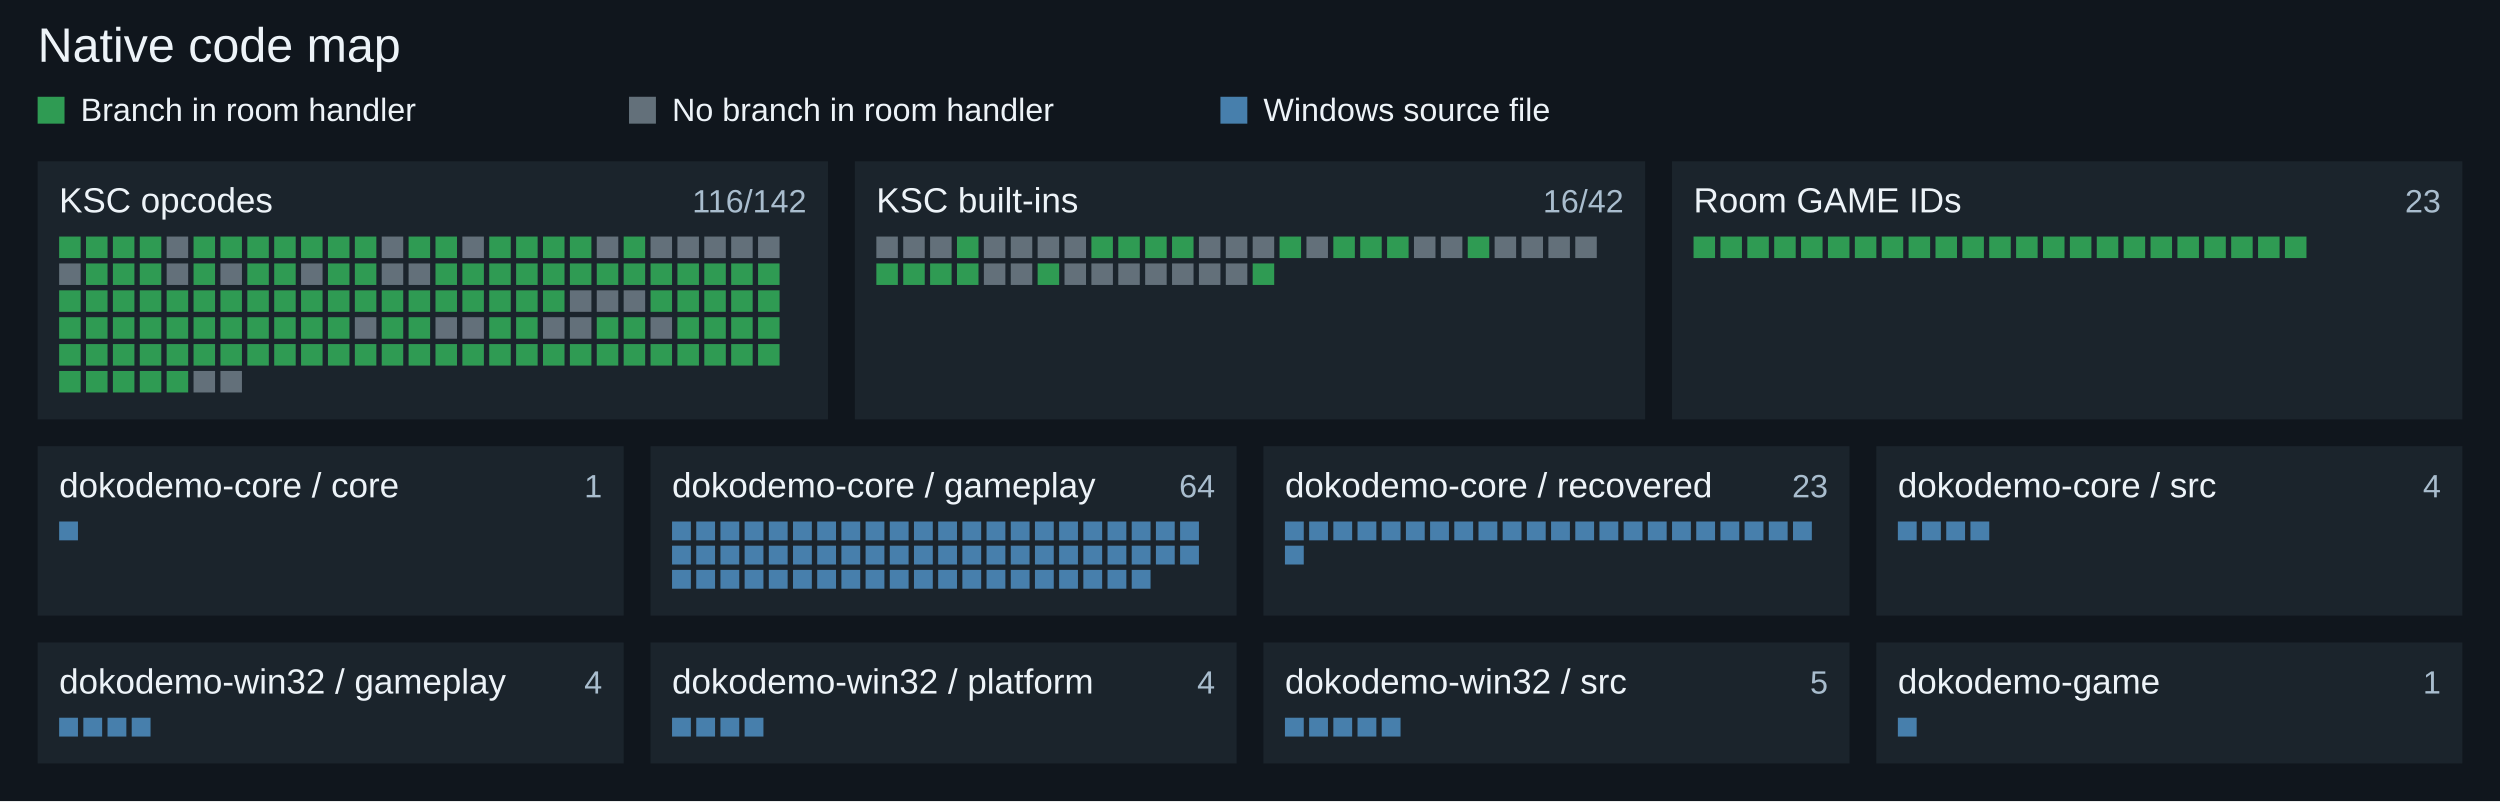
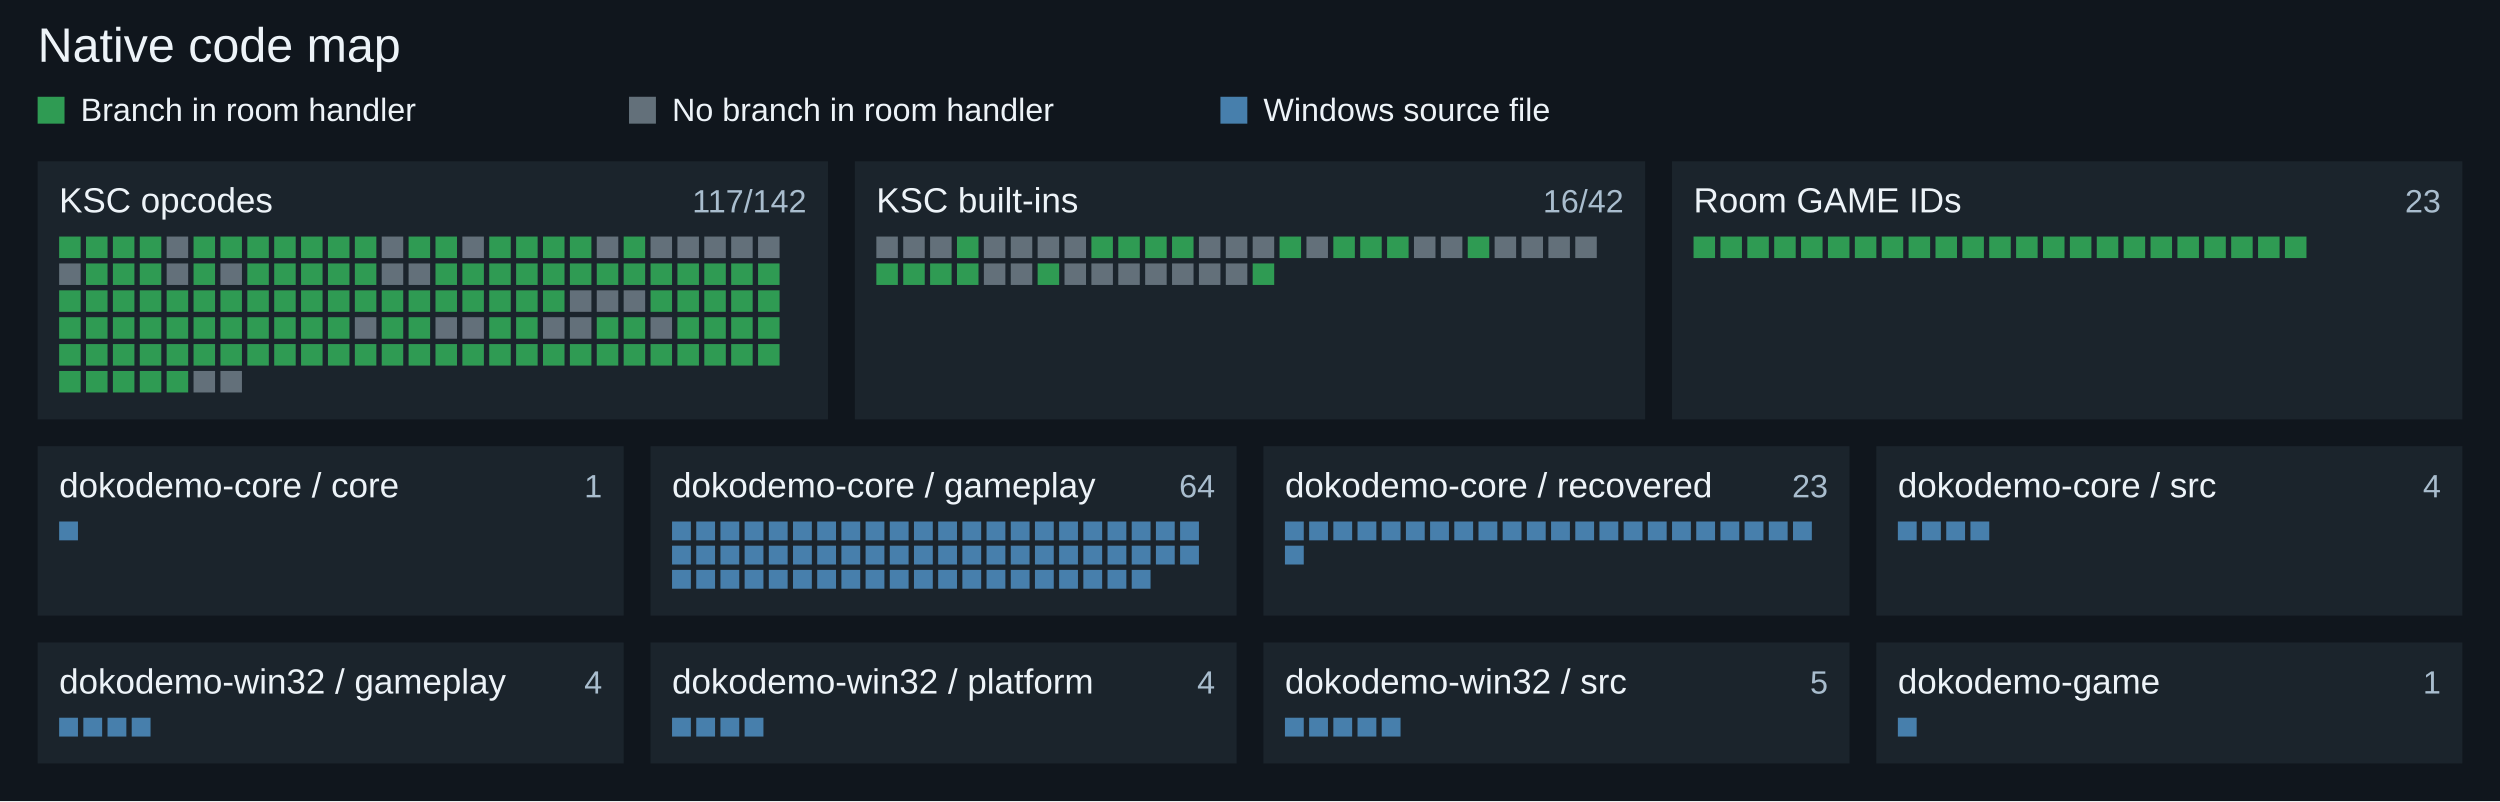
<svg xmlns="http://www.w3.org/2000/svg" width="930" height="298" viewBox="0 0 930 298" role="img" aria-label="Native code map. Each square represents a dispatch ID or Windows source file.">
  <rect x="0" y="0" width="930" height="298" fill="#10161d" />
  <g font-family="Segoe UI, Arial, sans-serif">
    <text x="14" y="23" font-size="18" fill="#edf3f8">Native code map</text>
    <rect x="14" y="36" width="10" height="10" fill="#2f9b53" />
    <text x="30" y="45" font-size="12" fill="#edf3f8">Branch in room handler</text>
    <rect x="234" y="36" width="10" height="10" fill="#63707a" />
    <text x="250" y="45" font-size="12" fill="#edf3f8">No branch in room handler</text>
    <rect x="454" y="36" width="10" height="10" fill="#477fac" />
    <text x="470" y="45" font-size="12" fill="#edf3f8">Windows source file</text>
    <rect x="14" y="60" width="294" height="96" fill="#1b242c" />
    <text x="22" y="79" font-size="13" fill="#edf3f8">KSC opcodes</text>
-     <text x="300" y="79" font-size="12" fill="#a9bdce" text-anchor="end">116/142</text>
+     <text x="300" y="79" font-size="12" fill="#a9bdce" text-anchor="end">117/142</text>
    <rect x="22" y="88" width="8" height="8" fill="#2f9b53" />
    <rect x="32" y="88" width="8" height="8" fill="#2f9b53" />
    <rect x="42" y="88" width="8" height="8" fill="#2f9b53" />
    <rect x="52" y="88" width="8" height="8" fill="#2f9b53" />
    <rect x="62" y="88" width="8" height="8" fill="#63707a" />
    <rect x="72" y="88" width="8" height="8" fill="#2f9b53" />
    <rect x="82" y="88" width="8" height="8" fill="#2f9b53" />
    <rect x="92" y="88" width="8" height="8" fill="#2f9b53" />
    <rect x="102" y="88" width="8" height="8" fill="#2f9b53" />
    <rect x="112" y="88" width="8" height="8" fill="#2f9b53" />
    <rect x="122" y="88" width="8" height="8" fill="#2f9b53" />
    <rect x="132" y="88" width="8" height="8" fill="#2f9b53" />
    <rect x="142" y="88" width="8" height="8" fill="#63707a" />
    <rect x="152" y="88" width="8" height="8" fill="#2f9b53" />
    <rect x="162" y="88" width="8" height="8" fill="#2f9b53" />
    <rect x="172" y="88" width="8" height="8" fill="#63707a" />
    <rect x="182" y="88" width="8" height="8" fill="#2f9b53" />
    <rect x="192" y="88" width="8" height="8" fill="#2f9b53" />
    <rect x="202" y="88" width="8" height="8" fill="#2f9b53" />
    <rect x="212" y="88" width="8" height="8" fill="#2f9b53" />
    <rect x="222" y="88" width="8" height="8" fill="#63707a" />
    <rect x="232" y="88" width="8" height="8" fill="#2f9b53" />
    <rect x="242" y="88" width="8" height="8" fill="#63707a" />
    <rect x="252" y="88" width="8" height="8" fill="#63707a" />
    <rect x="262" y="88" width="8" height="8" fill="#63707a" />
    <rect x="272" y="88" width="8" height="8" fill="#63707a" />
    <rect x="282" y="88" width="8" height="8" fill="#63707a" />
    <rect x="22" y="98" width="8" height="8" fill="#63707a" />
    <rect x="32" y="98" width="8" height="8" fill="#2f9b53" />
    <rect x="42" y="98" width="8" height="8" fill="#2f9b53" />
    <rect x="52" y="98" width="8" height="8" fill="#2f9b53" />
    <rect x="62" y="98" width="8" height="8" fill="#63707a" />
    <rect x="72" y="98" width="8" height="8" fill="#2f9b53" />
    <rect x="82" y="98" width="8" height="8" fill="#63707a" />
    <rect x="92" y="98" width="8" height="8" fill="#2f9b53" />
    <rect x="102" y="98" width="8" height="8" fill="#2f9b53" />
-     <rect x="112" y="98" width="8" height="8" fill="#63707a" />
+     <rect x="112" y="98" width="8" height="8" fill="#2f9b53" />
    <rect x="122" y="98" width="8" height="8" fill="#2f9b53" />
    <rect x="132" y="98" width="8" height="8" fill="#2f9b53" />
    <rect x="142" y="98" width="8" height="8" fill="#63707a" />
    <rect x="152" y="98" width="8" height="8" fill="#63707a" />
    <rect x="162" y="98" width="8" height="8" fill="#2f9b53" />
    <rect x="172" y="98" width="8" height="8" fill="#2f9b53" />
    <rect x="182" y="98" width="8" height="8" fill="#2f9b53" />
    <rect x="192" y="98" width="8" height="8" fill="#2f9b53" />
    <rect x="202" y="98" width="8" height="8" fill="#2f9b53" />
    <rect x="212" y="98" width="8" height="8" fill="#2f9b53" />
    <rect x="222" y="98" width="8" height="8" fill="#2f9b53" />
    <rect x="232" y="98" width="8" height="8" fill="#2f9b53" />
    <rect x="242" y="98" width="8" height="8" fill="#2f9b53" />
    <rect x="252" y="98" width="8" height="8" fill="#2f9b53" />
    <rect x="262" y="98" width="8" height="8" fill="#2f9b53" />
    <rect x="272" y="98" width="8" height="8" fill="#2f9b53" />
    <rect x="282" y="98" width="8" height="8" fill="#2f9b53" />
    <rect x="22" y="108" width="8" height="8" fill="#2f9b53" />
    <rect x="32" y="108" width="8" height="8" fill="#2f9b53" />
    <rect x="42" y="108" width="8" height="8" fill="#2f9b53" />
    <rect x="52" y="108" width="8" height="8" fill="#2f9b53" />
    <rect x="62" y="108" width="8" height="8" fill="#2f9b53" />
    <rect x="72" y="108" width="8" height="8" fill="#2f9b53" />
    <rect x="82" y="108" width="8" height="8" fill="#2f9b53" />
    <rect x="92" y="108" width="8" height="8" fill="#2f9b53" />
    <rect x="102" y="108" width="8" height="8" fill="#2f9b53" />
    <rect x="112" y="108" width="8" height="8" fill="#2f9b53" />
    <rect x="122" y="108" width="8" height="8" fill="#2f9b53" />
    <rect x="132" y="108" width="8" height="8" fill="#2f9b53" />
    <rect x="142" y="108" width="8" height="8" fill="#2f9b53" />
    <rect x="152" y="108" width="8" height="8" fill="#2f9b53" />
    <rect x="162" y="108" width="8" height="8" fill="#2f9b53" />
    <rect x="172" y="108" width="8" height="8" fill="#2f9b53" />
    <rect x="182" y="108" width="8" height="8" fill="#2f9b53" />
    <rect x="192" y="108" width="8" height="8" fill="#2f9b53" />
    <rect x="202" y="108" width="8" height="8" fill="#2f9b53" />
    <rect x="212" y="108" width="8" height="8" fill="#63707a" />
    <rect x="222" y="108" width="8" height="8" fill="#63707a" />
    <rect x="232" y="108" width="8" height="8" fill="#63707a" />
    <rect x="242" y="108" width="8" height="8" fill="#2f9b53" />
    <rect x="252" y="108" width="8" height="8" fill="#2f9b53" />
    <rect x="262" y="108" width="8" height="8" fill="#2f9b53" />
    <rect x="272" y="108" width="8" height="8" fill="#2f9b53" />
    <rect x="282" y="108" width="8" height="8" fill="#2f9b53" />
    <rect x="22" y="118" width="8" height="8" fill="#2f9b53" />
    <rect x="32" y="118" width="8" height="8" fill="#2f9b53" />
    <rect x="42" y="118" width="8" height="8" fill="#2f9b53" />
    <rect x="52" y="118" width="8" height="8" fill="#2f9b53" />
    <rect x="62" y="118" width="8" height="8" fill="#2f9b53" />
    <rect x="72" y="118" width="8" height="8" fill="#2f9b53" />
    <rect x="82" y="118" width="8" height="8" fill="#2f9b53" />
    <rect x="92" y="118" width="8" height="8" fill="#2f9b53" />
    <rect x="102" y="118" width="8" height="8" fill="#2f9b53" />
    <rect x="112" y="118" width="8" height="8" fill="#2f9b53" />
    <rect x="122" y="118" width="8" height="8" fill="#2f9b53" />
    <rect x="132" y="118" width="8" height="8" fill="#63707a" />
    <rect x="142" y="118" width="8" height="8" fill="#2f9b53" />
    <rect x="152" y="118" width="8" height="8" fill="#2f9b53" />
    <rect x="162" y="118" width="8" height="8" fill="#63707a" />
    <rect x="172" y="118" width="8" height="8" fill="#63707a" />
    <rect x="182" y="118" width="8" height="8" fill="#2f9b53" />
    <rect x="192" y="118" width="8" height="8" fill="#2f9b53" />
    <rect x="202" y="118" width="8" height="8" fill="#63707a" />
    <rect x="212" y="118" width="8" height="8" fill="#63707a" />
    <rect x="222" y="118" width="8" height="8" fill="#2f9b53" />
    <rect x="232" y="118" width="8" height="8" fill="#2f9b53" />
    <rect x="242" y="118" width="8" height="8" fill="#63707a" />
    <rect x="252" y="118" width="8" height="8" fill="#2f9b53" />
    <rect x="262" y="118" width="8" height="8" fill="#2f9b53" />
    <rect x="272" y="118" width="8" height="8" fill="#2f9b53" />
    <rect x="282" y="118" width="8" height="8" fill="#2f9b53" />
    <rect x="22" y="128" width="8" height="8" fill="#2f9b53" />
    <rect x="32" y="128" width="8" height="8" fill="#2f9b53" />
    <rect x="42" y="128" width="8" height="8" fill="#2f9b53" />
    <rect x="52" y="128" width="8" height="8" fill="#2f9b53" />
    <rect x="62" y="128" width="8" height="8" fill="#2f9b53" />
    <rect x="72" y="128" width="8" height="8" fill="#2f9b53" />
    <rect x="82" y="128" width="8" height="8" fill="#2f9b53" />
    <rect x="92" y="128" width="8" height="8" fill="#2f9b53" />
    <rect x="102" y="128" width="8" height="8" fill="#2f9b53" />
    <rect x="112" y="128" width="8" height="8" fill="#2f9b53" />
    <rect x="122" y="128" width="8" height="8" fill="#2f9b53" />
    <rect x="132" y="128" width="8" height="8" fill="#2f9b53" />
    <rect x="142" y="128" width="8" height="8" fill="#2f9b53" />
    <rect x="152" y="128" width="8" height="8" fill="#2f9b53" />
    <rect x="162" y="128" width="8" height="8" fill="#2f9b53" />
    <rect x="172" y="128" width="8" height="8" fill="#2f9b53" />
    <rect x="182" y="128" width="8" height="8" fill="#2f9b53" />
    <rect x="192" y="128" width="8" height="8" fill="#2f9b53" />
    <rect x="202" y="128" width="8" height="8" fill="#2f9b53" />
    <rect x="212" y="128" width="8" height="8" fill="#2f9b53" />
    <rect x="222" y="128" width="8" height="8" fill="#2f9b53" />
    <rect x="232" y="128" width="8" height="8" fill="#2f9b53" />
    <rect x="242" y="128" width="8" height="8" fill="#2f9b53" />
    <rect x="252" y="128" width="8" height="8" fill="#2f9b53" />
    <rect x="262" y="128" width="8" height="8" fill="#2f9b53" />
    <rect x="272" y="128" width="8" height="8" fill="#2f9b53" />
    <rect x="282" y="128" width="8" height="8" fill="#2f9b53" />
    <rect x="22" y="138" width="8" height="8" fill="#2f9b53" />
    <rect x="32" y="138" width="8" height="8" fill="#2f9b53" />
    <rect x="42" y="138" width="8" height="8" fill="#2f9b53" />
    <rect x="52" y="138" width="8" height="8" fill="#2f9b53" />
    <rect x="62" y="138" width="8" height="8" fill="#2f9b53" />
    <rect x="72" y="138" width="8" height="8" fill="#63707a" />
    <rect x="82" y="138" width="8" height="8" fill="#63707a" />
    <rect x="318" y="60" width="294" height="96" fill="#1b242c" />
    <text x="326" y="79" font-size="13" fill="#edf3f8">KSC built-ins</text>
    <text x="604" y="79" font-size="12" fill="#a9bdce" text-anchor="end">16/42</text>
    <rect x="326" y="88" width="8" height="8" fill="#63707a" />
    <rect x="336" y="88" width="8" height="8" fill="#63707a" />
    <rect x="346" y="88" width="8" height="8" fill="#63707a" />
    <rect x="356" y="88" width="8" height="8" fill="#2f9b53" />
    <rect x="366" y="88" width="8" height="8" fill="#63707a" />
    <rect x="376" y="88" width="8" height="8" fill="#63707a" />
    <rect x="386" y="88" width="8" height="8" fill="#63707a" />
    <rect x="396" y="88" width="8" height="8" fill="#63707a" />
    <rect x="406" y="88" width="8" height="8" fill="#2f9b53" />
    <rect x="416" y="88" width="8" height="8" fill="#2f9b53" />
    <rect x="426" y="88" width="8" height="8" fill="#2f9b53" />
    <rect x="436" y="88" width="8" height="8" fill="#2f9b53" />
    <rect x="446" y="88" width="8" height="8" fill="#63707a" />
    <rect x="456" y="88" width="8" height="8" fill="#63707a" />
    <rect x="466" y="88" width="8" height="8" fill="#63707a" />
    <rect x="476" y="88" width="8" height="8" fill="#2f9b53" />
    <rect x="486" y="88" width="8" height="8" fill="#63707a" />
    <rect x="496" y="88" width="8" height="8" fill="#2f9b53" />
    <rect x="506" y="88" width="8" height="8" fill="#2f9b53" />
    <rect x="516" y="88" width="8" height="8" fill="#2f9b53" />
    <rect x="526" y="88" width="8" height="8" fill="#63707a" />
    <rect x="536" y="88" width="8" height="8" fill="#63707a" />
    <rect x="546" y="88" width="8" height="8" fill="#2f9b53" />
    <rect x="556" y="88" width="8" height="8" fill="#63707a" />
    <rect x="566" y="88" width="8" height="8" fill="#63707a" />
    <rect x="576" y="88" width="8" height="8" fill="#63707a" />
    <rect x="586" y="88" width="8" height="8" fill="#63707a" />
    <rect x="326" y="98" width="8" height="8" fill="#2f9b53" />
    <rect x="336" y="98" width="8" height="8" fill="#2f9b53" />
    <rect x="346" y="98" width="8" height="8" fill="#2f9b53" />
    <rect x="356" y="98" width="8" height="8" fill="#2f9b53" />
    <rect x="366" y="98" width="8" height="8" fill="#63707a" />
    <rect x="376" y="98" width="8" height="8" fill="#63707a" />
    <rect x="386" y="98" width="8" height="8" fill="#2f9b53" />
    <rect x="396" y="98" width="8" height="8" fill="#63707a" />
    <rect x="406" y="98" width="8" height="8" fill="#63707a" />
    <rect x="416" y="98" width="8" height="8" fill="#63707a" />
    <rect x="426" y="98" width="8" height="8" fill="#63707a" />
    <rect x="436" y="98" width="8" height="8" fill="#63707a" />
    <rect x="446" y="98" width="8" height="8" fill="#63707a" />
    <rect x="456" y="98" width="8" height="8" fill="#63707a" />
    <rect x="466" y="98" width="8" height="8" fill="#2f9b53" />
    <rect x="622" y="60" width="294" height="96" fill="#1b242c" />
    <text x="630" y="79" font-size="13" fill="#edf3f8">Room GAME IDs</text>
    <text x="908" y="79" font-size="12" fill="#a9bdce" text-anchor="end">23</text>
    <rect x="630" y="88" width="8" height="8" fill="#2f9b53" />
    <rect x="640" y="88" width="8" height="8" fill="#2f9b53" />
    <rect x="650" y="88" width="8" height="8" fill="#2f9b53" />
    <rect x="660" y="88" width="8" height="8" fill="#2f9b53" />
    <rect x="670" y="88" width="8" height="8" fill="#2f9b53" />
    <rect x="680" y="88" width="8" height="8" fill="#2f9b53" />
    <rect x="690" y="88" width="8" height="8" fill="#2f9b53" />
    <rect x="700" y="88" width="8" height="8" fill="#2f9b53" />
    <rect x="710" y="88" width="8" height="8" fill="#2f9b53" />
    <rect x="720" y="88" width="8" height="8" fill="#2f9b53" />
    <rect x="730" y="88" width="8" height="8" fill="#2f9b53" />
    <rect x="740" y="88" width="8" height="8" fill="#2f9b53" />
    <rect x="750" y="88" width="8" height="8" fill="#2f9b53" />
    <rect x="760" y="88" width="8" height="8" fill="#2f9b53" />
    <rect x="770" y="88" width="8" height="8" fill="#2f9b53" />
    <rect x="780" y="88" width="8" height="8" fill="#2f9b53" />
    <rect x="790" y="88" width="8" height="8" fill="#2f9b53" />
    <rect x="800" y="88" width="8" height="8" fill="#2f9b53" />
    <rect x="810" y="88" width="8" height="8" fill="#2f9b53" />
    <rect x="820" y="88" width="8" height="8" fill="#2f9b53" />
    <rect x="830" y="88" width="8" height="8" fill="#2f9b53" />
    <rect x="840" y="88" width="8" height="8" fill="#2f9b53" />
    <rect x="850" y="88" width="8" height="8" fill="#2f9b53" />
    <rect x="14" y="166" width="218" height="63" fill="#1b242c" />
    <text x="22" y="185" font-size="13" fill="#edf3f8">dokodemo-core / core</text>
    <text x="224" y="185" font-size="12" fill="#a9bdce" text-anchor="end">1</text>
    <rect x="22" y="194" width="7" height="7" fill="#477fac" />
    <rect x="242" y="166" width="218" height="63" fill="#1b242c" />
    <text x="250" y="185" font-size="13" fill="#edf3f8">dokodemo-core / gameplay</text>
    <text x="452" y="185" font-size="12" fill="#a9bdce" text-anchor="end">64</text>
    <rect x="250" y="194" width="7" height="7" fill="#477fac" />
    <rect x="259" y="194" width="7" height="7" fill="#477fac" />
    <rect x="268" y="194" width="7" height="7" fill="#477fac" />
    <rect x="277" y="194" width="7" height="7" fill="#477fac" />
    <rect x="286" y="194" width="7" height="7" fill="#477fac" />
    <rect x="295" y="194" width="7" height="7" fill="#477fac" />
    <rect x="304" y="194" width="7" height="7" fill="#477fac" />
    <rect x="313" y="194" width="7" height="7" fill="#477fac" />
    <rect x="322" y="194" width="7" height="7" fill="#477fac" />
    <rect x="331" y="194" width="7" height="7" fill="#477fac" />
    <rect x="340" y="194" width="7" height="7" fill="#477fac" />
    <rect x="349" y="194" width="7" height="7" fill="#477fac" />
    <rect x="358" y="194" width="7" height="7" fill="#477fac" />
    <rect x="367" y="194" width="7" height="7" fill="#477fac" />
    <rect x="376" y="194" width="7" height="7" fill="#477fac" />
    <rect x="385" y="194" width="7" height="7" fill="#477fac" />
    <rect x="394" y="194" width="7" height="7" fill="#477fac" />
    <rect x="403" y="194" width="7" height="7" fill="#477fac" />
    <rect x="412" y="194" width="7" height="7" fill="#477fac" />
    <rect x="421" y="194" width="7" height="7" fill="#477fac" />
    <rect x="430" y="194" width="7" height="7" fill="#477fac" />
    <rect x="439" y="194" width="7" height="7" fill="#477fac" />
    <rect x="250" y="203" width="7" height="7" fill="#477fac" />
    <rect x="259" y="203" width="7" height="7" fill="#477fac" />
    <rect x="268" y="203" width="7" height="7" fill="#477fac" />
    <rect x="277" y="203" width="7" height="7" fill="#477fac" />
    <rect x="286" y="203" width="7" height="7" fill="#477fac" />
    <rect x="295" y="203" width="7" height="7" fill="#477fac" />
    <rect x="304" y="203" width="7" height="7" fill="#477fac" />
    <rect x="313" y="203" width="7" height="7" fill="#477fac" />
    <rect x="322" y="203" width="7" height="7" fill="#477fac" />
    <rect x="331" y="203" width="7" height="7" fill="#477fac" />
    <rect x="340" y="203" width="7" height="7" fill="#477fac" />
    <rect x="349" y="203" width="7" height="7" fill="#477fac" />
    <rect x="358" y="203" width="7" height="7" fill="#477fac" />
    <rect x="367" y="203" width="7" height="7" fill="#477fac" />
    <rect x="376" y="203" width="7" height="7" fill="#477fac" />
    <rect x="385" y="203" width="7" height="7" fill="#477fac" />
    <rect x="394" y="203" width="7" height="7" fill="#477fac" />
    <rect x="403" y="203" width="7" height="7" fill="#477fac" />
    <rect x="412" y="203" width="7" height="7" fill="#477fac" />
    <rect x="421" y="203" width="7" height="7" fill="#477fac" />
    <rect x="430" y="203" width="7" height="7" fill="#477fac" />
    <rect x="439" y="203" width="7" height="7" fill="#477fac" />
    <rect x="250" y="212" width="7" height="7" fill="#477fac" />
    <rect x="259" y="212" width="7" height="7" fill="#477fac" />
    <rect x="268" y="212" width="7" height="7" fill="#477fac" />
    <rect x="277" y="212" width="7" height="7" fill="#477fac" />
    <rect x="286" y="212" width="7" height="7" fill="#477fac" />
    <rect x="295" y="212" width="7" height="7" fill="#477fac" />
    <rect x="304" y="212" width="7" height="7" fill="#477fac" />
    <rect x="313" y="212" width="7" height="7" fill="#477fac" />
    <rect x="322" y="212" width="7" height="7" fill="#477fac" />
    <rect x="331" y="212" width="7" height="7" fill="#477fac" />
    <rect x="340" y="212" width="7" height="7" fill="#477fac" />
    <rect x="349" y="212" width="7" height="7" fill="#477fac" />
    <rect x="358" y="212" width="7" height="7" fill="#477fac" />
    <rect x="367" y="212" width="7" height="7" fill="#477fac" />
    <rect x="376" y="212" width="7" height="7" fill="#477fac" />
    <rect x="385" y="212" width="7" height="7" fill="#477fac" />
    <rect x="394" y="212" width="7" height="7" fill="#477fac" />
    <rect x="403" y="212" width="7" height="7" fill="#477fac" />
    <rect x="412" y="212" width="7" height="7" fill="#477fac" />
    <rect x="421" y="212" width="7" height="7" fill="#477fac" />
    <rect x="470" y="166" width="218" height="63" fill="#1b242c" />
    <text x="478" y="185" font-size="13" fill="#edf3f8">dokodemo-core / recovered</text>
    <text x="680" y="185" font-size="12" fill="#a9bdce" text-anchor="end">23</text>
    <rect x="478" y="194" width="7" height="7" fill="#477fac" />
    <rect x="487" y="194" width="7" height="7" fill="#477fac" />
    <rect x="496" y="194" width="7" height="7" fill="#477fac" />
    <rect x="505" y="194" width="7" height="7" fill="#477fac" />
    <rect x="514" y="194" width="7" height="7" fill="#477fac" />
    <rect x="523" y="194" width="7" height="7" fill="#477fac" />
    <rect x="532" y="194" width="7" height="7" fill="#477fac" />
    <rect x="541" y="194" width="7" height="7" fill="#477fac" />
    <rect x="550" y="194" width="7" height="7" fill="#477fac" />
    <rect x="559" y="194" width="7" height="7" fill="#477fac" />
    <rect x="568" y="194" width="7" height="7" fill="#477fac" />
    <rect x="577" y="194" width="7" height="7" fill="#477fac" />
    <rect x="586" y="194" width="7" height="7" fill="#477fac" />
    <rect x="595" y="194" width="7" height="7" fill="#477fac" />
    <rect x="604" y="194" width="7" height="7" fill="#477fac" />
    <rect x="613" y="194" width="7" height="7" fill="#477fac" />
    <rect x="622" y="194" width="7" height="7" fill="#477fac" />
    <rect x="631" y="194" width="7" height="7" fill="#477fac" />
    <rect x="640" y="194" width="7" height="7" fill="#477fac" />
    <rect x="649" y="194" width="7" height="7" fill="#477fac" />
    <rect x="658" y="194" width="7" height="7" fill="#477fac" />
    <rect x="667" y="194" width="7" height="7" fill="#477fac" />
    <rect x="478" y="203" width="7" height="7" fill="#477fac" />
    <rect x="698" y="166" width="218" height="63" fill="#1b242c" />
    <text x="706" y="185" font-size="13" fill="#edf3f8">dokodemo-core / src</text>
    <text x="908" y="185" font-size="12" fill="#a9bdce" text-anchor="end">4</text>
    <rect x="706" y="194" width="7" height="7" fill="#477fac" />
    <rect x="715" y="194" width="7" height="7" fill="#477fac" />
    <rect x="724" y="194" width="7" height="7" fill="#477fac" />
    <rect x="733" y="194" width="7" height="7" fill="#477fac" />
    <rect x="14" y="239" width="218" height="45" fill="#1b242c" />
    <text x="22" y="258" font-size="13" fill="#edf3f8">dokodemo-win32 / gameplay</text>
    <text x="224" y="258" font-size="12" fill="#a9bdce" text-anchor="end">4</text>
    <rect x="22" y="267" width="7" height="7" fill="#477fac" />
    <rect x="31" y="267" width="7" height="7" fill="#477fac" />
    <rect x="40" y="267" width="7" height="7" fill="#477fac" />
    <rect x="49" y="267" width="7" height="7" fill="#477fac" />
    <rect x="242" y="239" width="218" height="45" fill="#1b242c" />
    <text x="250" y="258" font-size="13" fill="#edf3f8">dokodemo-win32 / platform</text>
    <text x="452" y="258" font-size="12" fill="#a9bdce" text-anchor="end">4</text>
    <rect x="250" y="267" width="7" height="7" fill="#477fac" />
    <rect x="259" y="267" width="7" height="7" fill="#477fac" />
    <rect x="268" y="267" width="7" height="7" fill="#477fac" />
    <rect x="277" y="267" width="7" height="7" fill="#477fac" />
    <rect x="470" y="239" width="218" height="45" fill="#1b242c" />
    <text x="478" y="258" font-size="13" fill="#edf3f8">dokodemo-win32 / src</text>
    <text x="680" y="258" font-size="12" fill="#a9bdce" text-anchor="end">5</text>
    <rect x="478" y="267" width="7" height="7" fill="#477fac" />
    <rect x="487" y="267" width="7" height="7" fill="#477fac" />
    <rect x="496" y="267" width="7" height="7" fill="#477fac" />
    <rect x="505" y="267" width="7" height="7" fill="#477fac" />
    <rect x="514" y="267" width="7" height="7" fill="#477fac" />
    <rect x="698" y="239" width="218" height="45" fill="#1b242c" />
    <text x="706" y="258" font-size="13" fill="#edf3f8">dokodemo-game</text>
    <text x="908" y="258" font-size="12" fill="#a9bdce" text-anchor="end">1</text>
    <rect x="706" y="267" width="7" height="7" fill="#477fac" />
  </g>
</svg>
